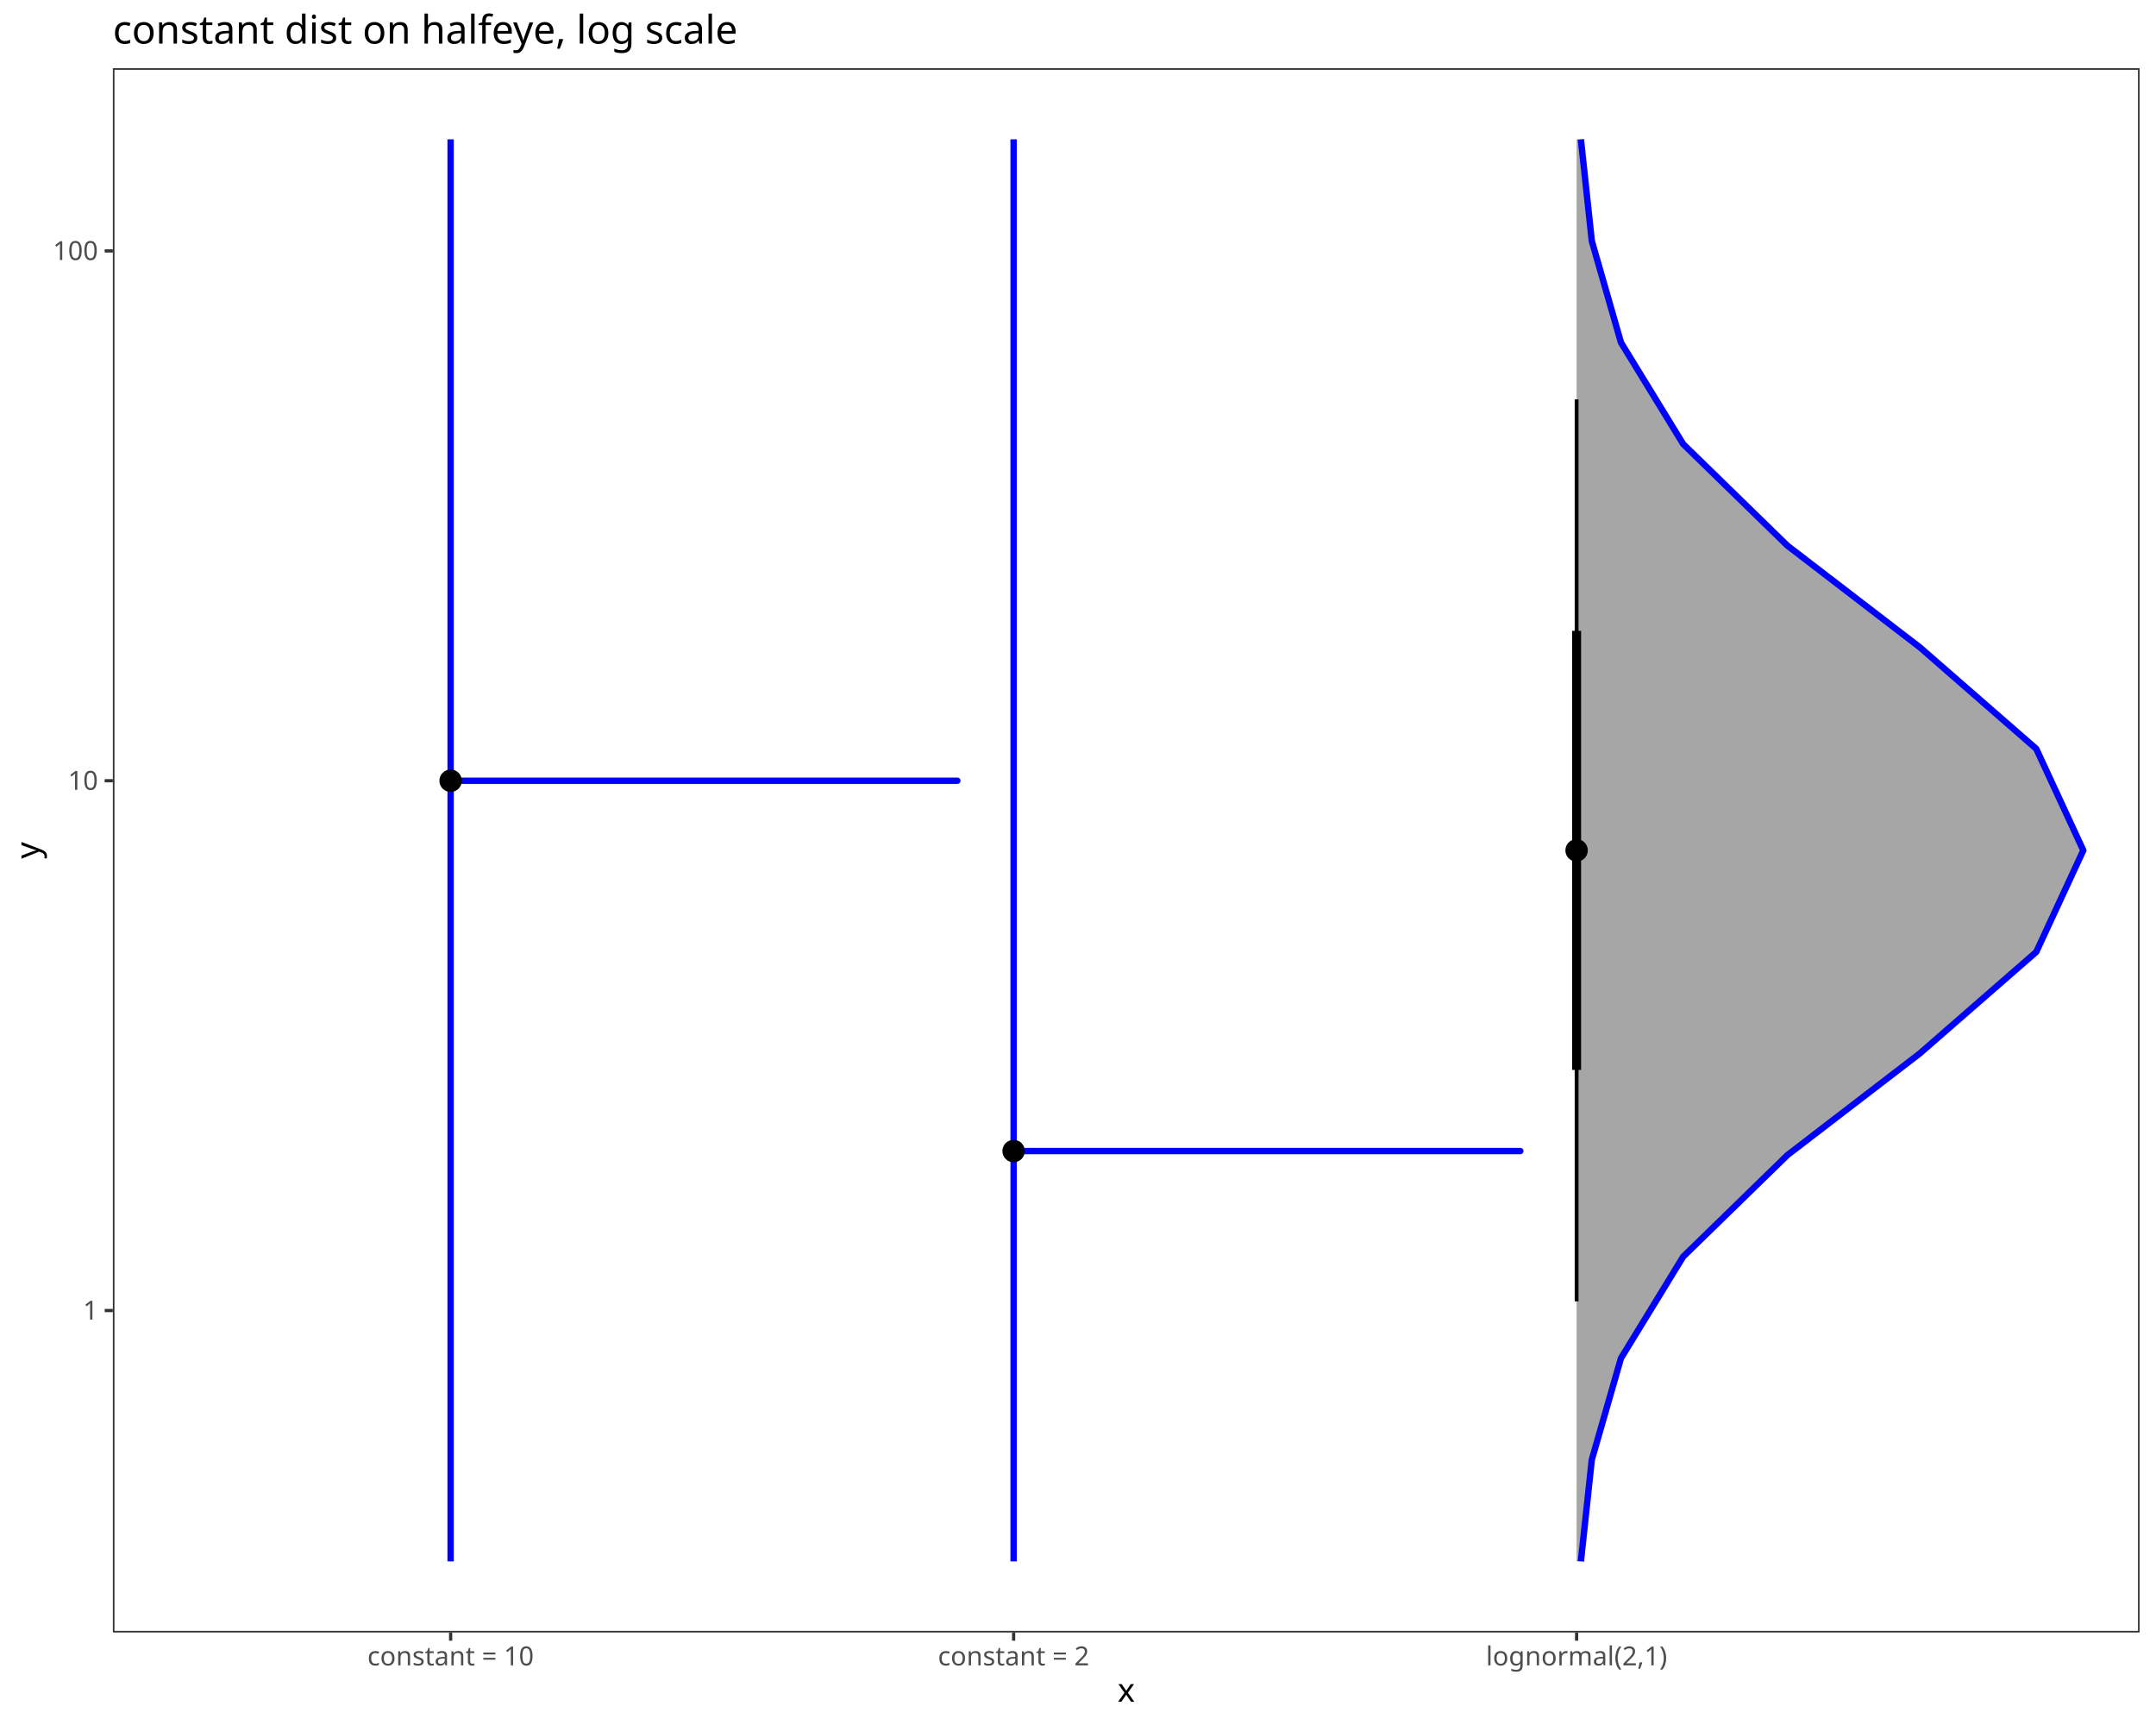
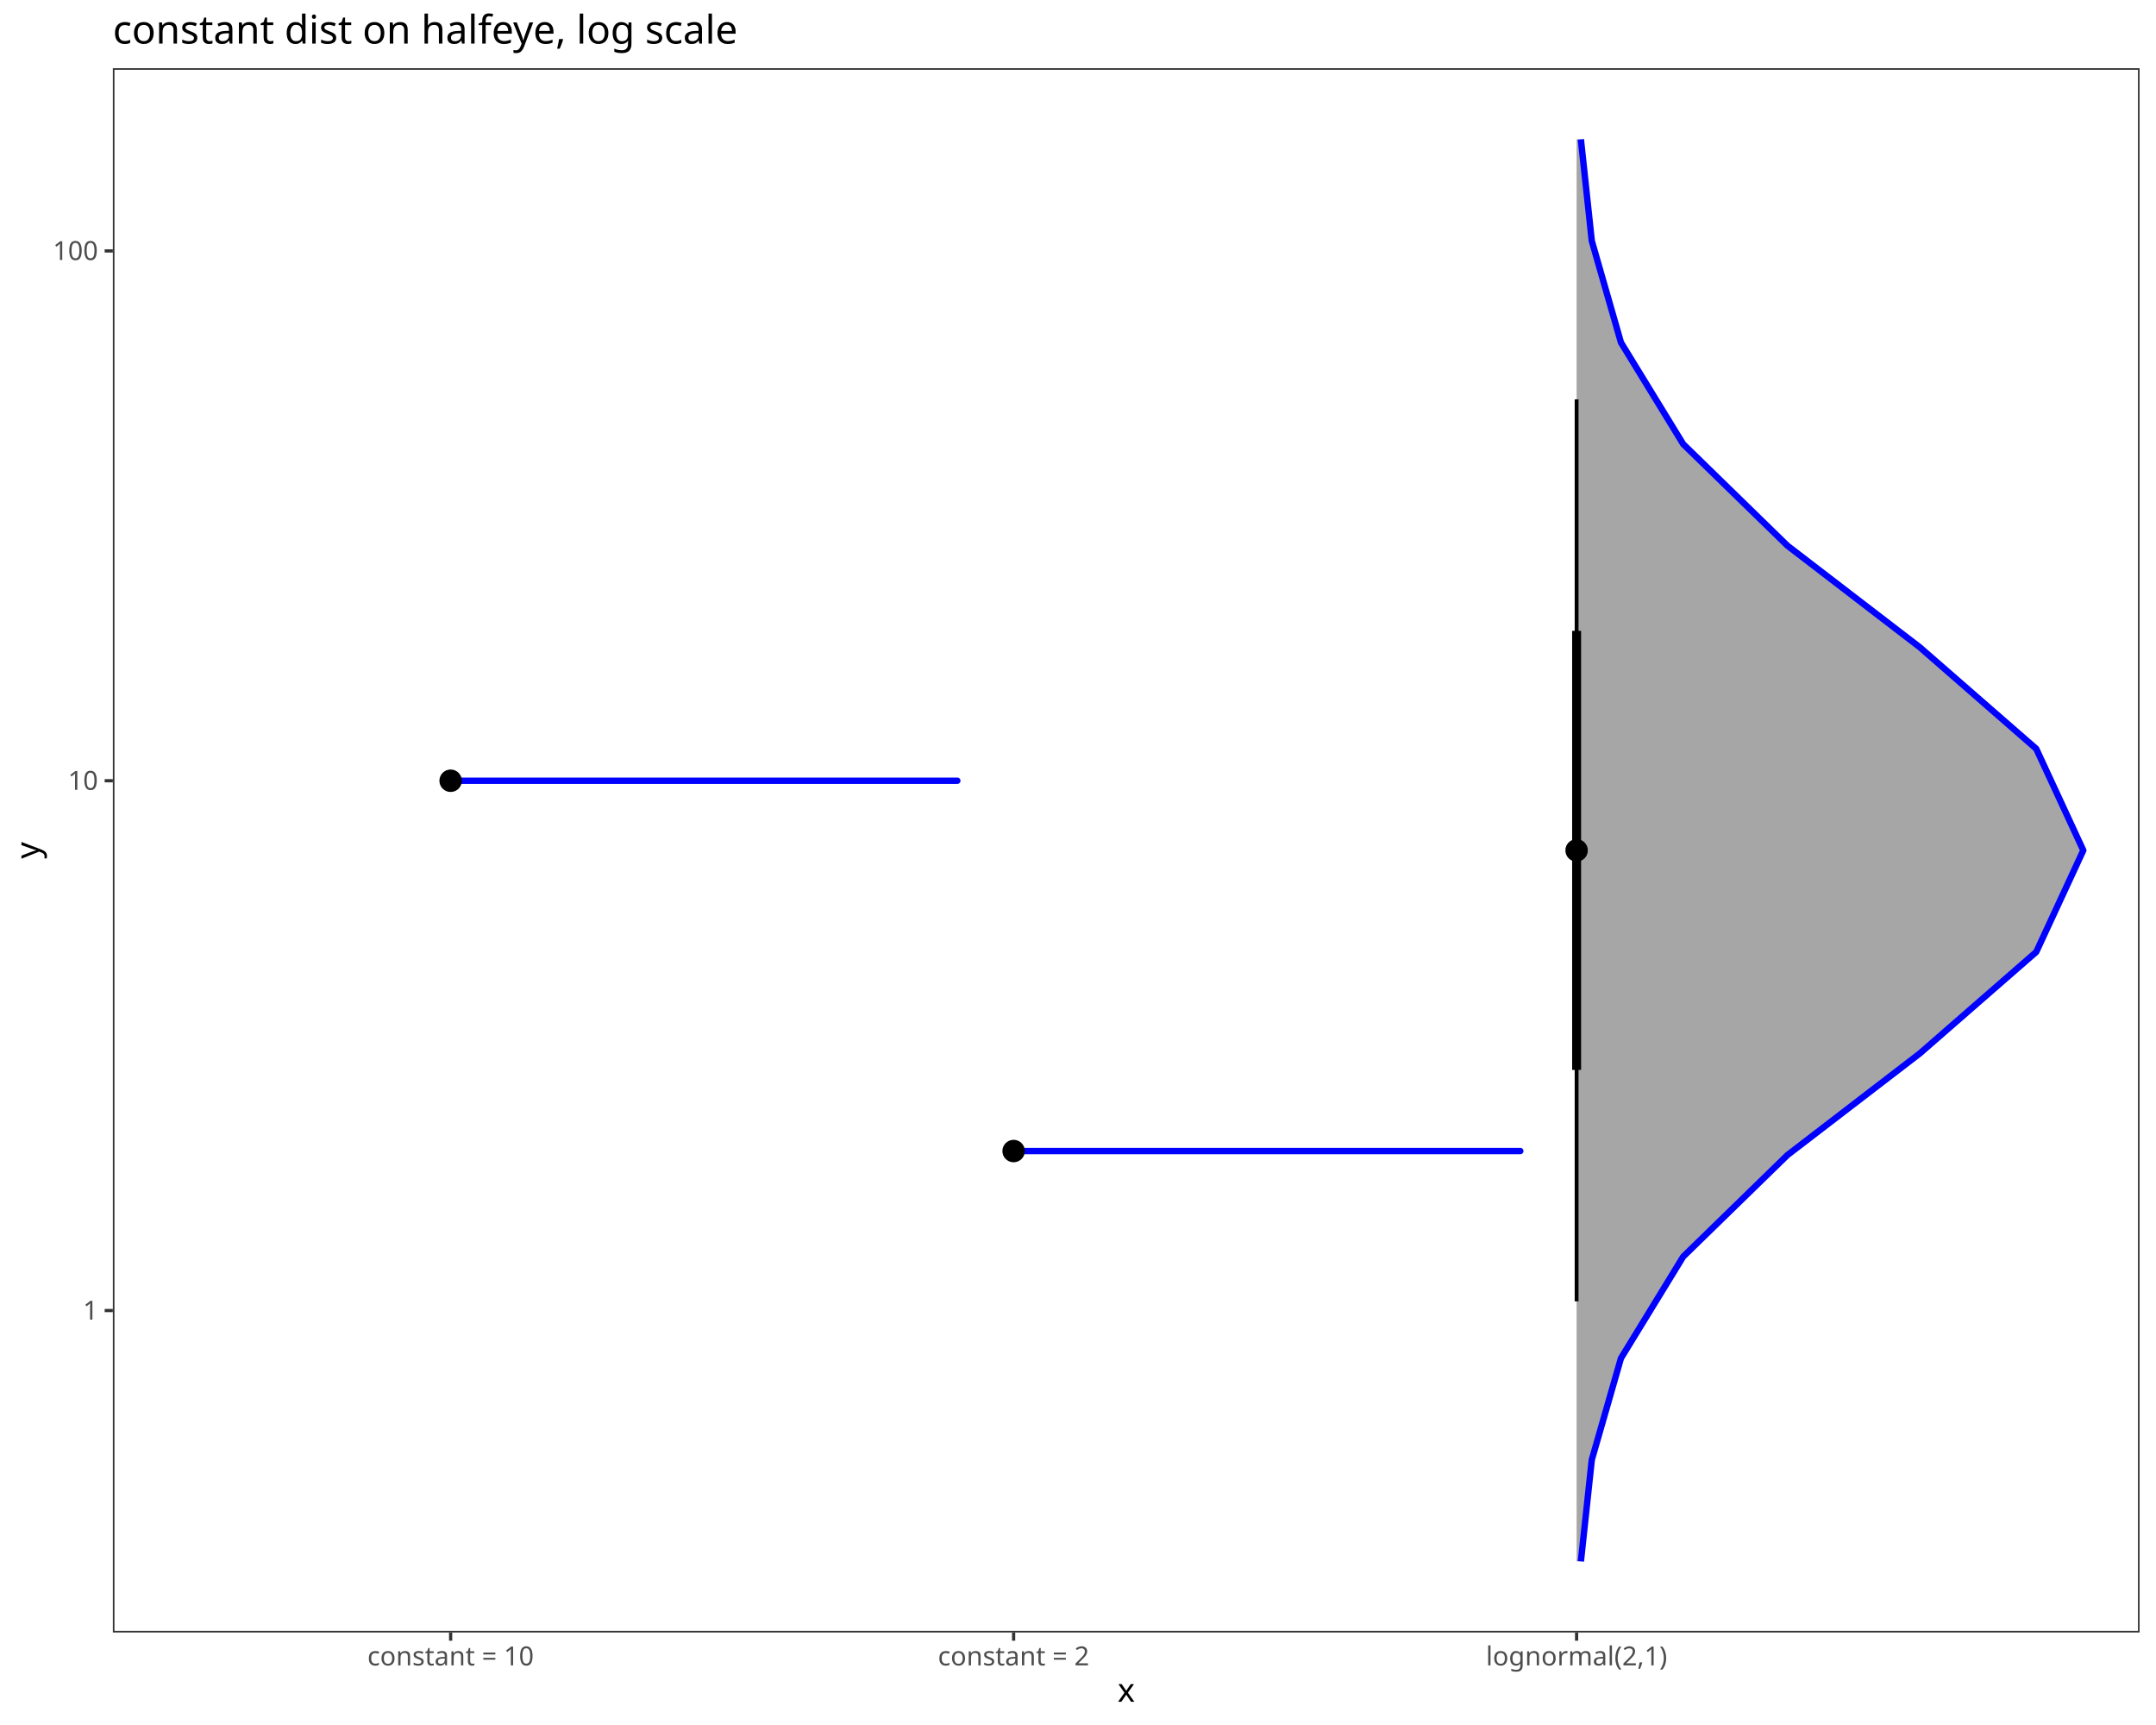
<svg xmlns="http://www.w3.org/2000/svg" class="svglite" data-engine-version="2.0" width="720.00pt" height="576.00pt" viewBox="0 0 720.00 576.00">
  <defs>
    <style type="text/css">
    .svglite line, .svglite polyline, .svglite polygon, .svglite path, .svglite rect, .svglite circle {
      fill: none;
      stroke: #000000;
      stroke-linecap: round;
      stroke-linejoin: round;
      stroke-miterlimit: 10.00;
    }
  </style>
  </defs>
  <rect width="100%" height="100%" style="stroke: none; fill: #FFFFFF;" />
  <defs>
    <clipPath id="cpMC4wMHw3MjAuMDB8MC4wMHw1NzYuMDA=">
      <rect x="0.00" y="0.00" width="720.00" height="576.00" />
    </clipPath>
  </defs>
  <g clip-path="url(#cpMC4wMHw3MjAuMDB8MC4wMHw1NzYuMDA=)">
    <rect x="0.00" y="0.00" width="720.00" height="576.00" style="stroke-width: 1.07; stroke: #FFFFFF; fill: #FFFFFF;" />
  </g>
  <defs>
    <clipPath id="cpMzcuNjl8NzE0LjUyfDIyLjc4fDU0NS4xMQ==">
      <rect x="37.69" y="22.78" width="676.83" height="522.33" />
    </clipPath>
  </defs>
  <g clip-path="url(#cpMzcuNjl8NzE0LjUyfDIyLjc4fDU0NS4xMQ==)">
    <rect x="37.69" y="22.78" width="676.83" height="522.33" style="stroke-width: 1.07; stroke: none; fill: #FFFFFF;" />
    <polygon points="527.94,521.37 531.58,487.45 541.32,453.54 562.10,419.62 596.91,385.70 641.10,351.78 680.01,317.87 695.72,283.95 680.01,250.03 641.10,216.11 596.91,182.20 562.10,148.28 541.32,114.36 531.58,80.44 527.94,46.53 526.51,46.53 526.51,80.44 526.51,114.36 526.51,148.28 526.51,182.20 526.51,216.11 526.51,250.03 526.51,283.95 526.51,317.87 526.51,351.78 526.51,385.70 526.51,419.62 526.51,453.54 526.51,487.45 526.51,521.37 " style="stroke-width: 2.13; stroke: none; fill: #A6A6A6;" />
    <polyline points="527.94,521.37 531.58,487.45 541.32,453.54 562.10,419.62 596.91,385.70 641.10,351.78 680.01,317.87 695.72,283.95 680.01,250.03 641.10,216.11 596.91,182.20 562.10,148.28 541.32,114.36 531.58,80.44 527.94,46.53 " style="stroke-width: 2.13; stroke: #0000FF; stroke-linecap: butt;" />
-     <polygon points="338.50,521.37 338.50,384.35 507.71,384.35 338.50,384.35 338.50,46.53 338.50,46.53 338.50,384.35 338.50,384.35 338.50,384.35 338.50,521.37 " style="stroke-width: 2.13; stroke: none; fill: #A6A6A6;" />
-     <polyline points="338.50,521.37 338.50,384.35 507.71,384.35 338.50,384.35 338.50,46.53 " style="stroke-width: 2.13; stroke: #0000FF; stroke-linecap: butt;" />
-     <polygon points="150.49,521.37 150.49,260.70 319.70,260.70 150.49,260.70 150.49,46.53 150.49,46.53 150.49,260.70 150.49,260.70 150.49,260.70 150.49,521.37 " style="stroke-width: 2.13; stroke: none; fill: #A6A6A6;" />
-     <polyline points="150.49,521.37 150.49,260.70 319.70,260.70 150.49,260.70 150.49,46.53 " style="stroke-width: 2.13; stroke: #0000FF; stroke-linecap: butt;" />
+     <polygon points="338.50,384.35 507.71,384.35 338.50,384.35 338.50,384.35 338.50,384.35 338.50,384.35 " style="stroke-width: 2.13; stroke: none; fill: #A6A6A6;" />
+     <polyline points="338.50,384.35 507.71,384.35 338.50,384.35 " style="stroke-width: 2.13; stroke: #0000FF; stroke-linecap: butt;" />
+     <polygon points="150.49,260.70 319.70,260.70 150.49,260.70 150.49,260.70 150.49,260.70 150.49,260.70 " style="stroke-width: 2.13; stroke: none; fill: #A6A6A6;" />
+     <polyline points="150.49,260.70 319.70,260.70 150.49,260.70 " style="stroke-width: 2.13; stroke: #0000FF; stroke-linecap: butt;" />
    <line x1="526.51" y1="434.53" x2="526.51" y2="133.36" style="stroke-width: 1.28; stroke-linecap: butt;" />
    <line x1="526.51" y1="357.26" x2="526.51" y2="210.64" style="stroke-width: 2.99; stroke-linecap: butt;" />
    <line x1="150.49" y1="260.70" x2="150.49" y2="260.70" style="stroke-width: 2.99; stroke-linecap: butt;" />
    <line x1="150.49" y1="260.70" x2="150.49" y2="260.70" style="stroke-width: 1.28; stroke-linecap: butt;" />
    <line x1="338.50" y1="384.35" x2="338.50" y2="384.35" style="stroke-width: 2.99; stroke-linecap: butt;" />
    <line x1="338.50" y1="384.35" x2="338.50" y2="384.35" style="stroke-width: 1.28; stroke-linecap: butt;" />
    <circle cx="526.51" cy="283.95" r="1.68" style="stroke-width: 1.06; fill: #000000;" />
    <circle cx="526.51" cy="283.95" r="3.22" style="stroke-width: 1.06; fill: #000000;" />
    <circle cx="150.49" cy="260.70" r="3.22" style="stroke-width: 1.06; fill: #000000;" />
    <circle cx="150.49" cy="260.70" r="1.68" style="stroke-width: 1.06; fill: #000000;" />
    <circle cx="338.50" cy="384.35" r="3.22" style="stroke-width: 1.06; fill: #000000;" />
    <circle cx="338.50" cy="384.35" r="1.68" style="stroke-width: 1.06; fill: #000000;" />
    <rect x="37.69" y="22.78" width="676.83" height="522.33" style="stroke-width: 1.07; stroke: #333333;" />
  </g>
  <g clip-path="url(#cpMC4wMHw3MjAuMDB8MC4wMHw1NzYuMDA=)">
    <text x="32.76" y="440.64" text-anchor="end" style="font-size: 8.80px; fill: #4D4D4D; font-family: sans;" textLength="4.89px" lengthAdjust="spacingAndGlyphs">1</text>
    <text x="32.76" y="263.73" text-anchor="end" style="font-size: 8.80px; fill: #4D4D4D; font-family: sans;" textLength="9.79px" lengthAdjust="spacingAndGlyphs">10</text>
    <text x="32.76" y="86.82" text-anchor="end" style="font-size: 8.80px; fill: #4D4D4D; font-family: sans;" textLength="14.68px" lengthAdjust="spacingAndGlyphs">100</text>
    <polyline points="34.95,437.61 37.69,437.61 " style="stroke-width: 1.07; stroke: #333333; stroke-linecap: butt;" />
    <polyline points="34.95,260.70 37.69,260.70 " style="stroke-width: 1.07; stroke: #333333; stroke-linecap: butt;" />
    <polyline points="34.95,83.79 37.69,83.79 " style="stroke-width: 1.07; stroke: #333333; stroke-linecap: butt;" />
    <polyline points="150.49,547.85 150.49,545.11 " style="stroke-width: 1.07; stroke: #333333; stroke-linecap: butt;" />
    <polyline points="338.50,547.85 338.50,545.11 " style="stroke-width: 1.07; stroke: #333333; stroke-linecap: butt;" />
    <polyline points="526.51,547.85 526.51,545.11 " style="stroke-width: 1.07; stroke: #333333; stroke-linecap: butt;" />
    <text x="150.49" y="556.10" text-anchor="middle" style="font-size: 8.80px; fill: #4D4D4D; font-family: sans;" textLength="53.10px" lengthAdjust="spacingAndGlyphs">constant = 10</text>
    <text x="338.50" y="556.10" text-anchor="middle" style="font-size: 8.80px; fill: #4D4D4D; font-family: sans;" textLength="48.20px" lengthAdjust="spacingAndGlyphs">constant = 2</text>
    <text x="526.51" y="556.10" text-anchor="middle" style="font-size: 8.80px; fill: #4D4D4D; font-family: sans;" textLength="56.74px" lengthAdjust="spacingAndGlyphs">lognormal(2,1)</text>
    <text x="376.10" y="568.24" text-anchor="middle" style="font-size: 11.00px; font-family: sans;" textLength="5.50px" lengthAdjust="spacingAndGlyphs">x</text>
    <text transform="translate(13.05,283.95) rotate(-90)" text-anchor="middle" style="font-size: 11.00px; font-family: sans;" textLength="5.50px" lengthAdjust="spacingAndGlyphs">y</text>
    <text x="37.69" y="14.56" style="font-size: 13.20px; font-family: sans;" textLength="198.15px" lengthAdjust="spacingAndGlyphs">constant dist on halfeye, log scale</text>
  </g>
</svg>
